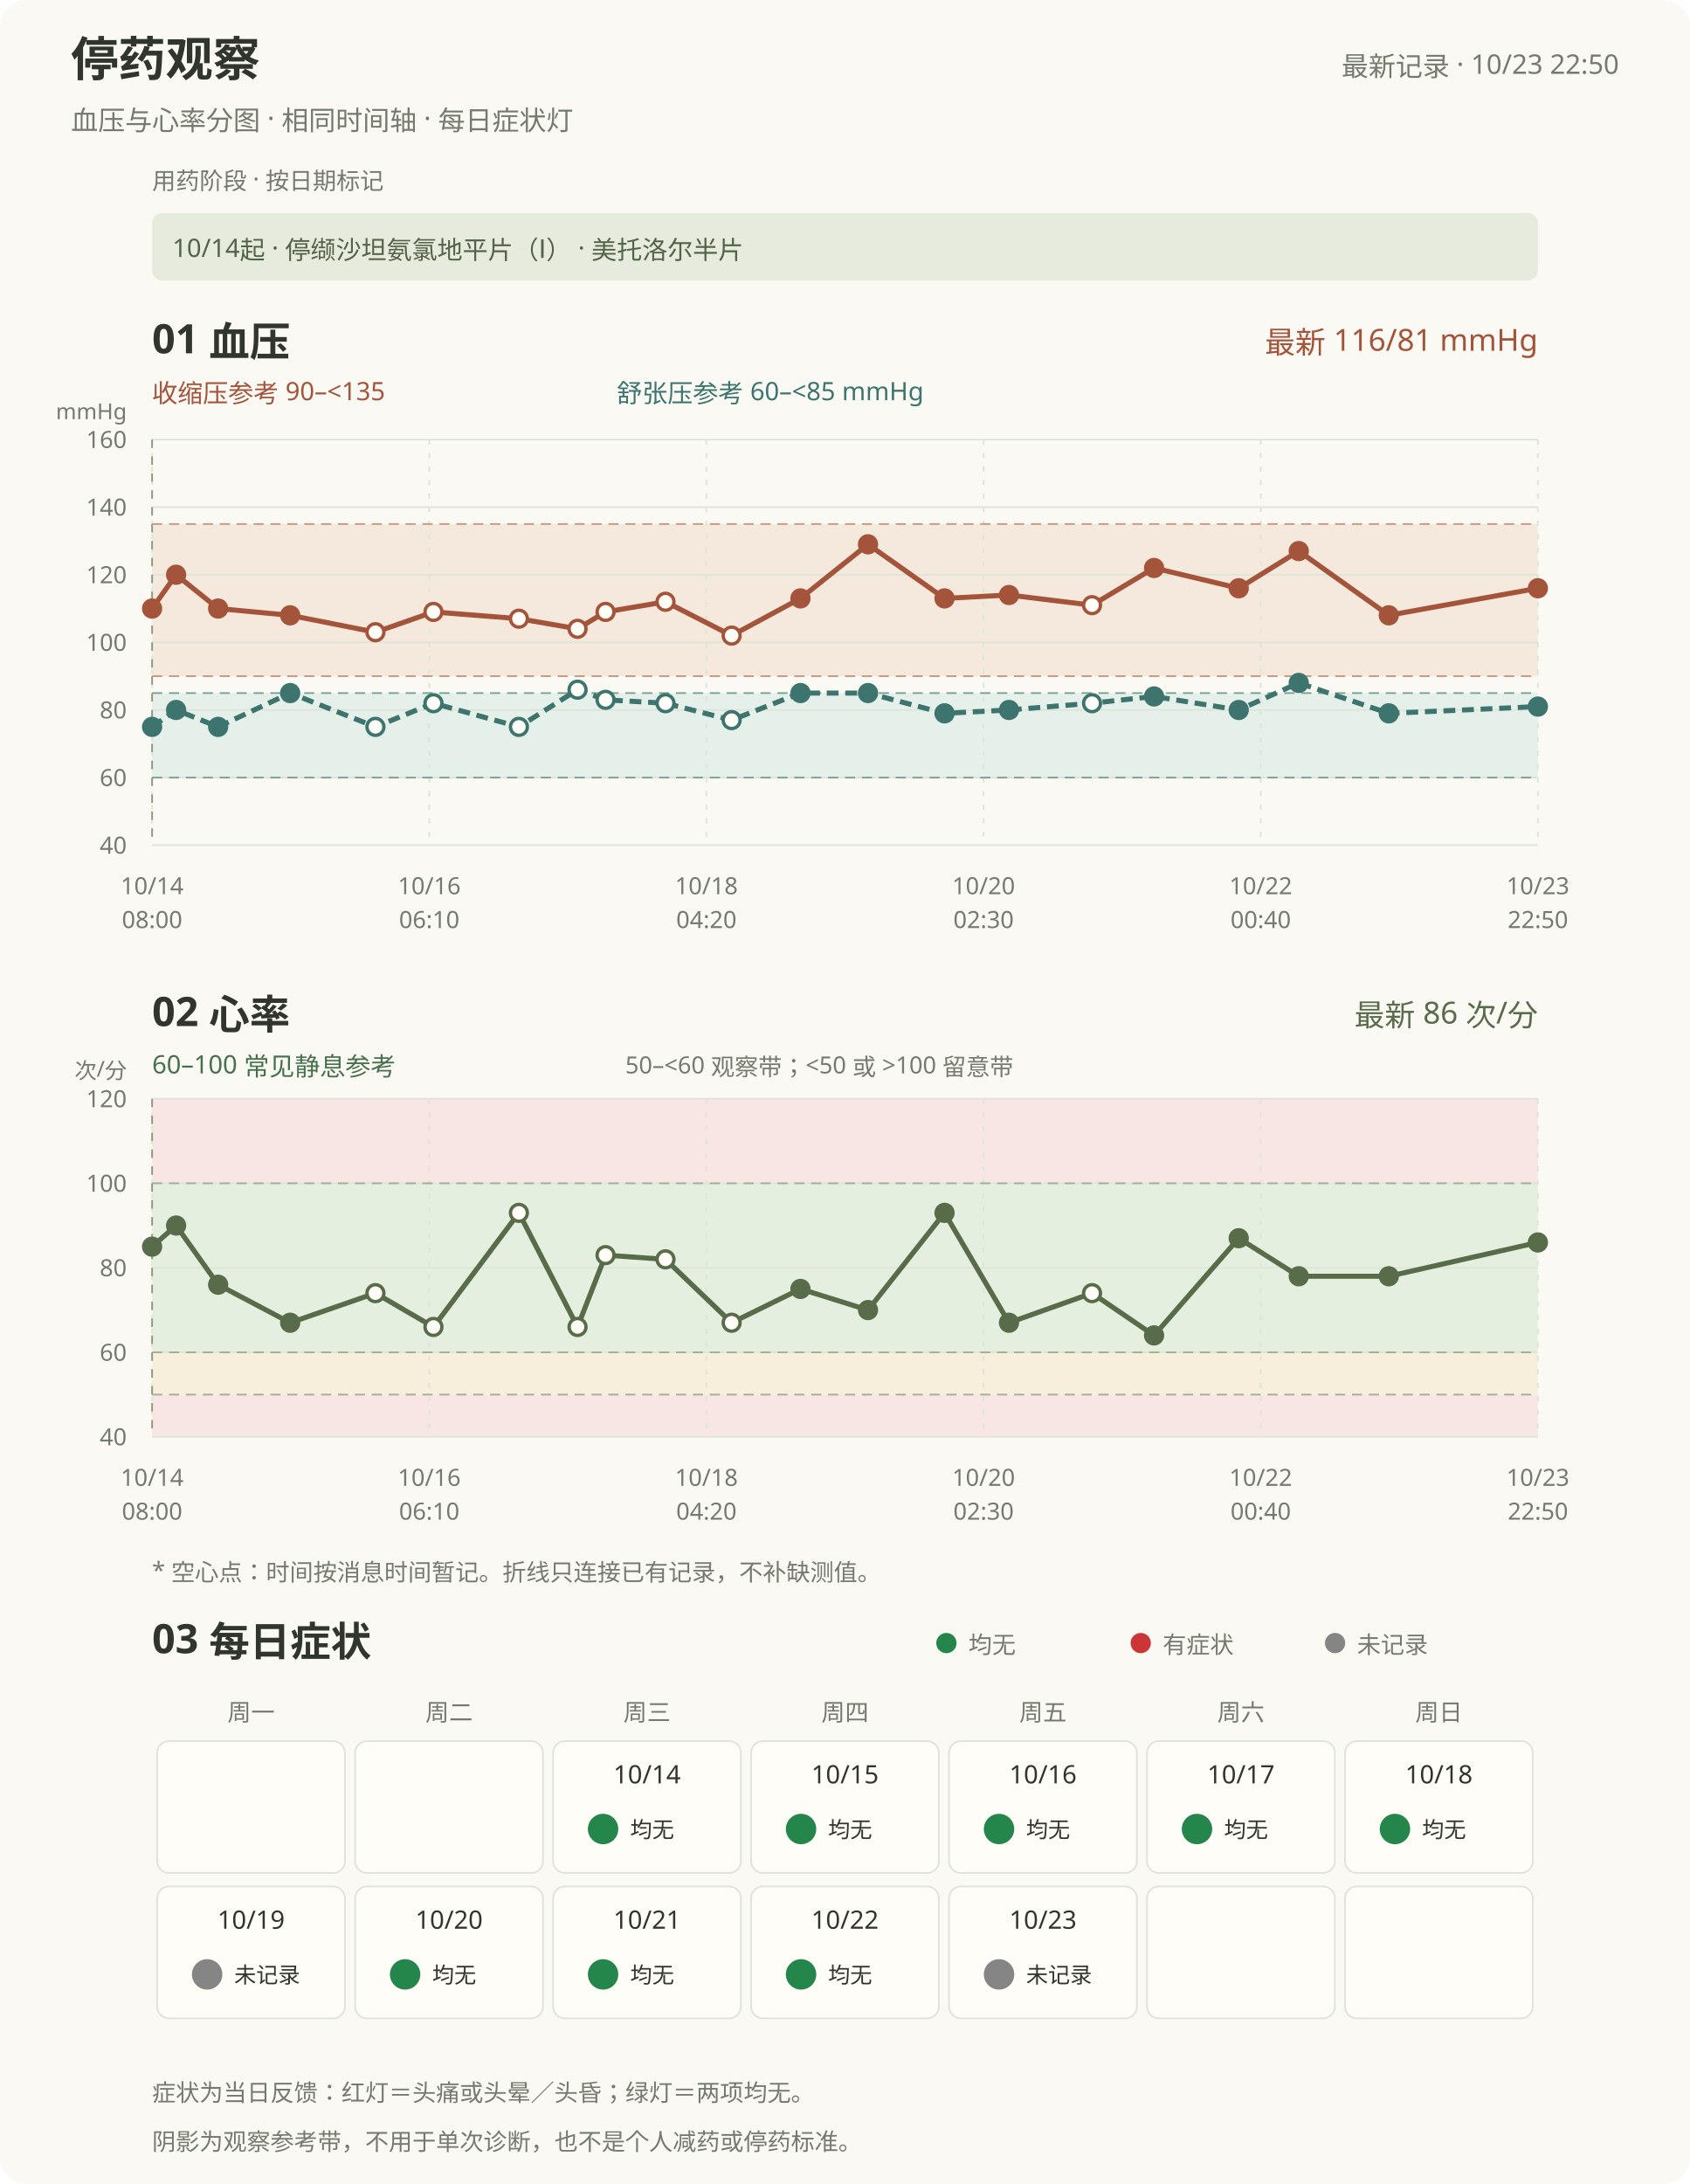
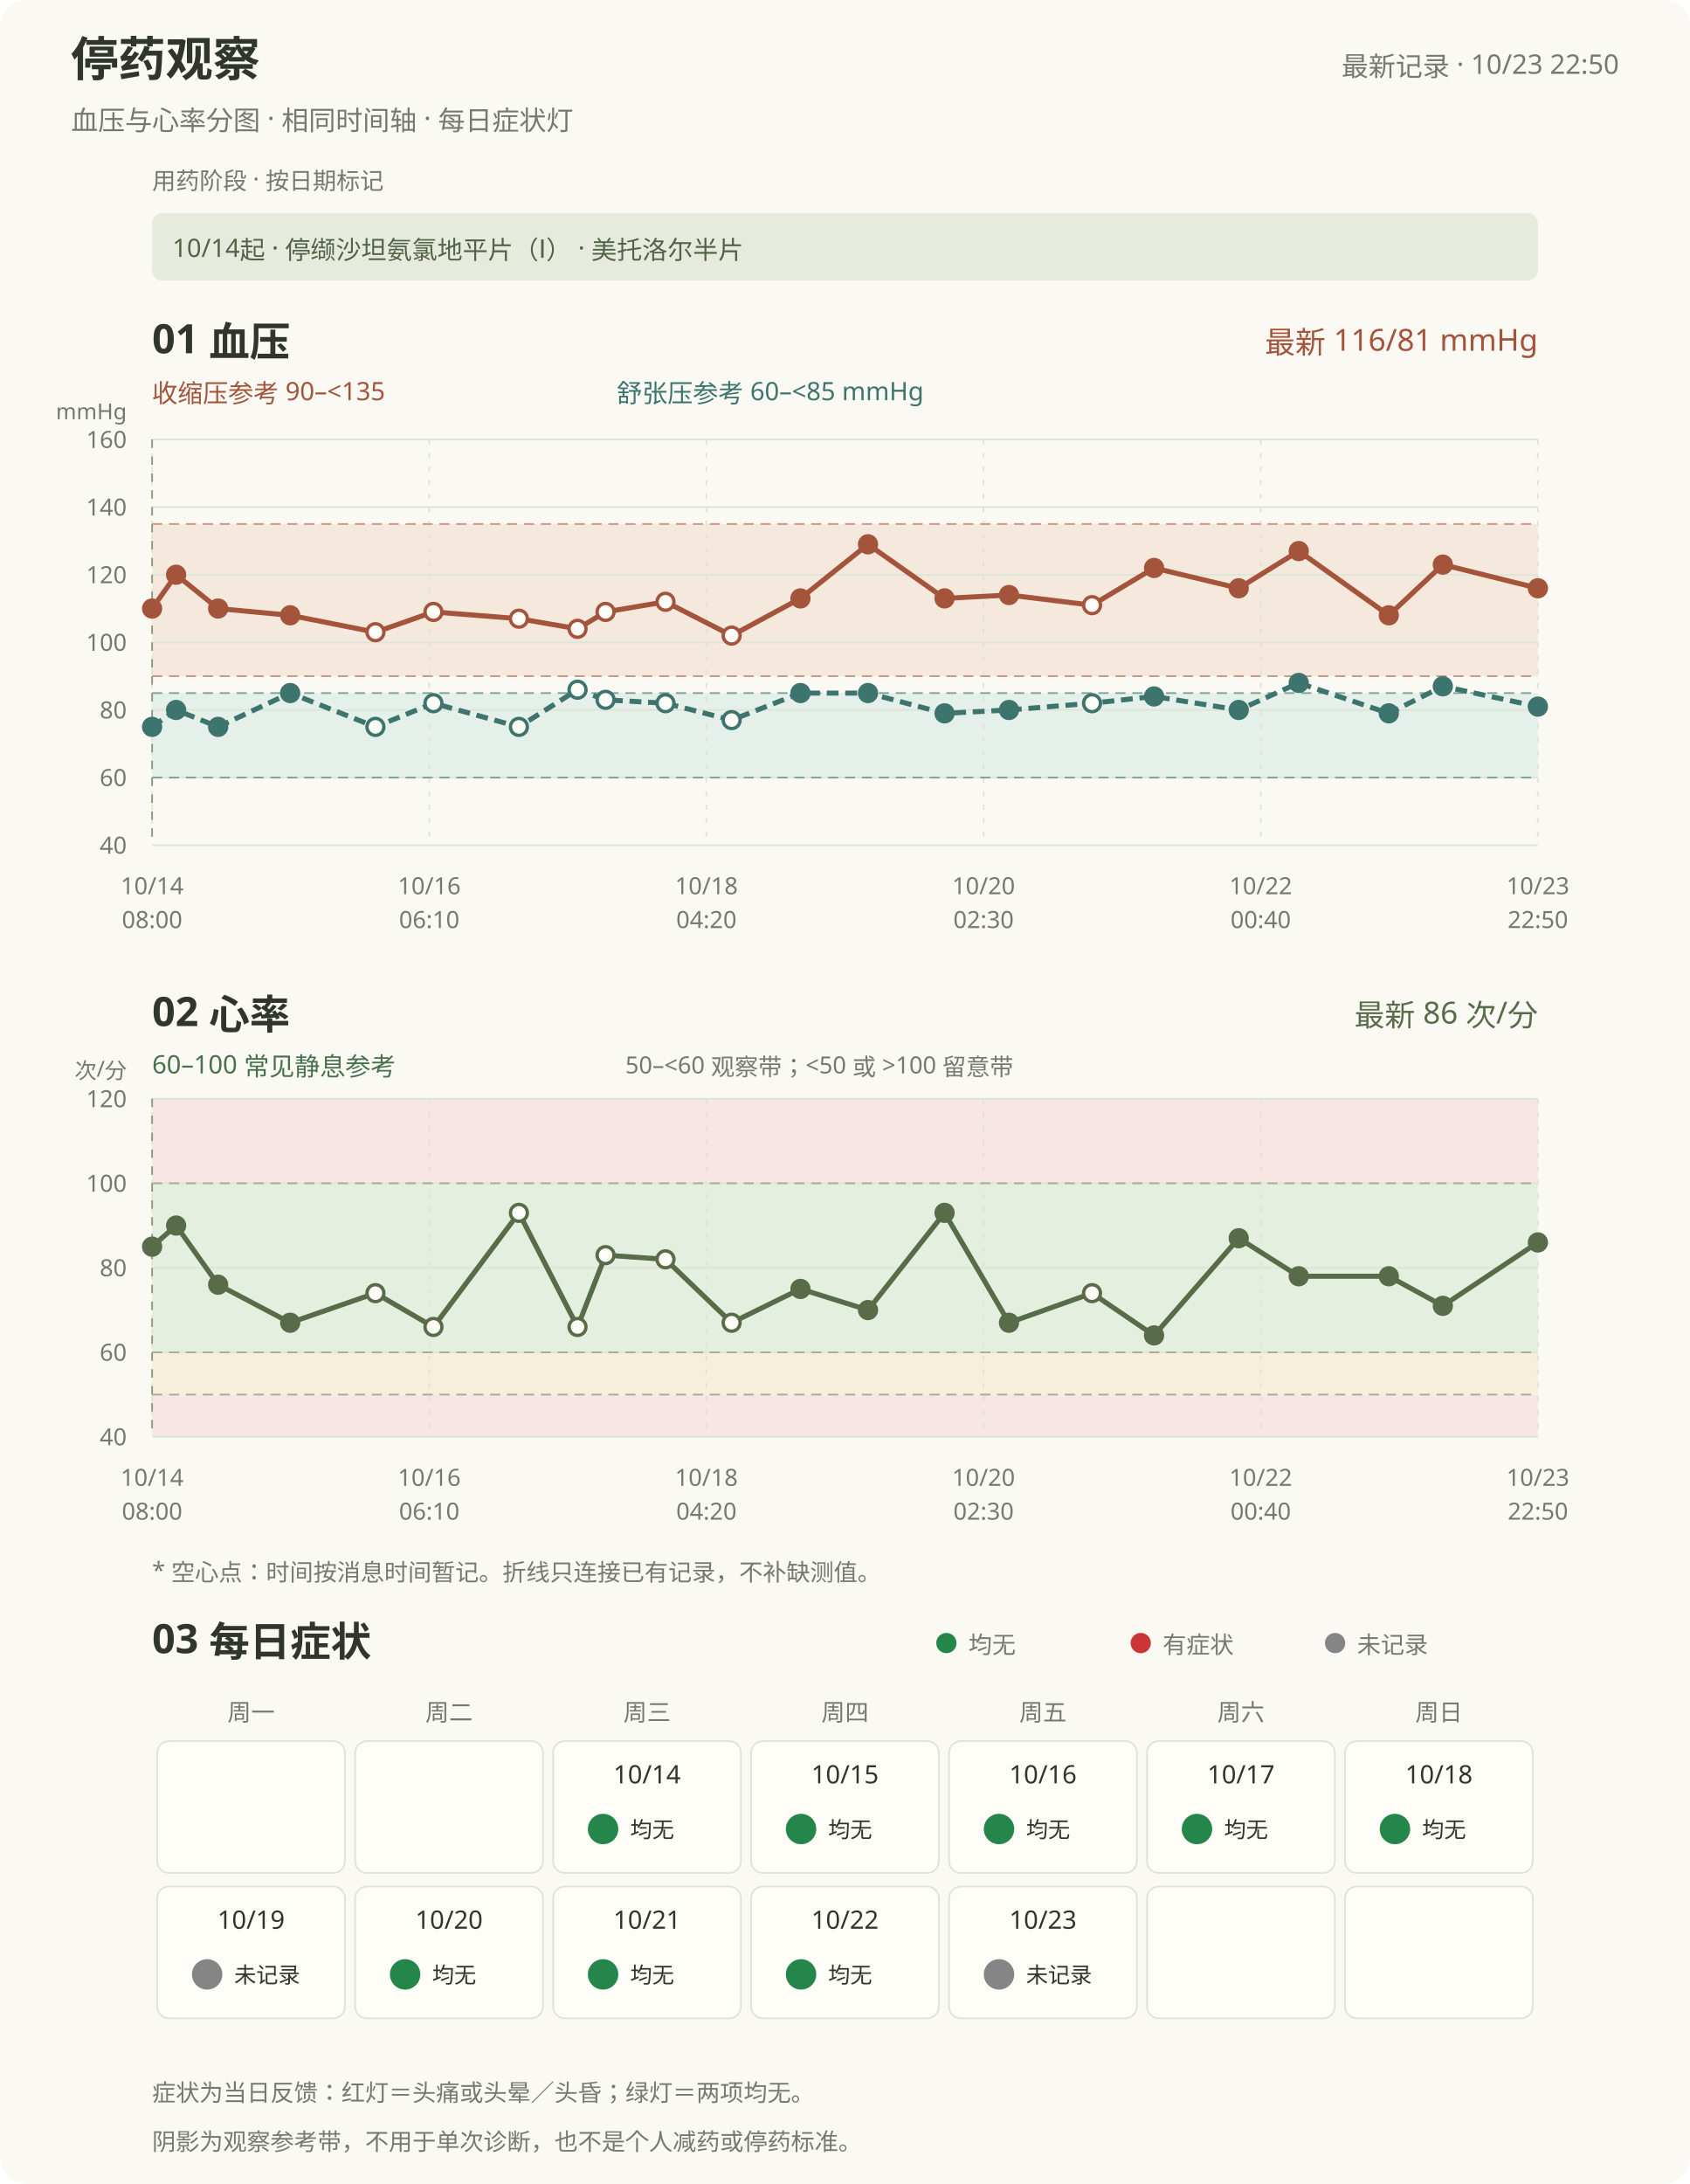
<svg xmlns="http://www.w3.org/2000/svg" viewBox="0 0 1000 1292" role="img" aria-labelledby="title desc">
  <rect width="1000" height="1292" rx="16" fill="#faf9f4" />
  <g font-family="system-ui,Microsoft YaHei,sans-serif" fill="#30362d">
    <text x="42" y="45" font-size="28" fill="#30362d" font-weight="600">停药观察</text>
    <text x="958" y="45" font-size="16" fill="#747b6e" text-anchor="end">最新记录 · 10/23 22:50</text>
    <text x="42" y="77" font-size="16" fill="#747b6e">血压与心率分图 · 相同时间轴 · 每日症状灯</text>
    <text x="90" y="112" font-size="14" fill="#747b6e">用药阶段 · 按日期标记</text>
    <rect x="90" y="126" width="820" height="40" rx="6" fill="#e7ebde" />
    <text x="102" y="152" font-size="15" fill="#536347">10/14起 · 停缬沙坦氨氯地平片（Ⅰ） · 美托洛尔半片</text>
    <text x="90" y="209" font-size="24" fill="#30362d" font-weight="600">01  血压</text>
    <text x="910" y="209" font-size="18" fill="#a4543a" text-anchor="end">最新 116/81 mmHg</text>
    <text x="90" y="238" font-size="15" fill="#a4543a">收缩压参考 90–&lt;135</text>
    <text x="365" y="238" font-size="15" fill="#3d746e">舒张压参考 60–&lt;85 mmHg</text>
    <rect data-band="systolic-90-135" x="90" y="310" width="820" height="90" fill="#f5e9de" />
    <rect data-band="diastolic-60-85" x="90" y="410" width="820" height="50" fill="#e4f0e9" />
    <text x="75" y="248" font-size="13" fill="#747b6e" text-anchor="end">mmHg</text>
    <line x1="90" y1="500" x2="910" y2="500" stroke="#dfe4d8" />
    <text x="75" y="505" font-size="14" fill="#747b6e" text-anchor="end">40</text>
    <line x1="90" y1="460" x2="910" y2="460" stroke="#dfe4d8" />
    <text x="75" y="465" font-size="14" fill="#747b6e" text-anchor="end">60</text>
    <line x1="90" y1="420" x2="910" y2="420" stroke="#dfe4d8" />
    <text x="75" y="425" font-size="14" fill="#747b6e" text-anchor="end">80</text>
    <line x1="90" y1="380" x2="910" y2="380" stroke="#dfe4d8" />
    <text x="75" y="385" font-size="14" fill="#747b6e" text-anchor="end">100</text>
    <line x1="90" y1="340" x2="910" y2="340" stroke="#dfe4d8" />
    <text x="75" y="345" font-size="14" fill="#747b6e" text-anchor="end">120</text>
    <line x1="90" y1="300" x2="910" y2="300" stroke="#dfe4d8" />
    <text x="75" y="305" font-size="14" fill="#747b6e" text-anchor="end">140</text>
    <line x1="90" y1="260" x2="910" y2="260" stroke="#dfe4d8" />
    <text x="75" y="265" font-size="14" fill="#747b6e" text-anchor="end">160</text>
    <line x1="90" y1="260" x2="90" y2="500" stroke="#dfe4d8" stroke-dasharray="3 5" />
    <text x="90" y="529" font-size="14" fill="#747b6e" text-anchor="middle">10/14</text>
    <text x="90" y="549" font-size="14" fill="#747b6e" text-anchor="middle">08:00</text>
    <line x1="254" y1="260" x2="254" y2="500" stroke="#dfe4d8" stroke-dasharray="3 5" />
    <text x="254" y="529" font-size="14" fill="#747b6e" text-anchor="middle">10/16</text>
    <text x="254" y="549" font-size="14" fill="#747b6e" text-anchor="middle">06:10</text>
    <line x1="418" y1="260" x2="418" y2="500" stroke="#dfe4d8" stroke-dasharray="3 5" />
    <text x="418" y="529" font-size="14" fill="#747b6e" text-anchor="middle">10/18</text>
    <text x="418" y="549" font-size="14" fill="#747b6e" text-anchor="middle">04:20</text>
    <line x1="582" y1="260" x2="582" y2="500" stroke="#dfe4d8" stroke-dasharray="3 5" />
    <text x="582" y="529" font-size="14" fill="#747b6e" text-anchor="middle">10/20</text>
    <text x="582" y="549" font-size="14" fill="#747b6e" text-anchor="middle">02:30</text>
    <line x1="746" y1="260" x2="746" y2="500" stroke="#dfe4d8" stroke-dasharray="3 5" />
    <text x="746" y="529" font-size="14" fill="#747b6e" text-anchor="middle">10/22</text>
    <text x="746" y="549" font-size="14" fill="#747b6e" text-anchor="middle">00:40</text>
    <line x1="910" y1="260" x2="910" y2="500" stroke="#dfe4d8" stroke-dasharray="3 5" />
    <text x="910" y="529" font-size="14" fill="#747b6e" text-anchor="middle">10/23</text>
    <text x="910" y="549" font-size="14" fill="#747b6e" text-anchor="middle">22:50</text>
    <line x1="90" y1="260" x2="90" y2="500" stroke="#8d997c" stroke-dasharray="5 5" />
    <line x1="90" y1="400" x2="910" y2="400" stroke="#c49a82" stroke-dasharray="6 4" />
    <line x1="90" y1="310" x2="910" y2="310" stroke="#c49a82" stroke-dasharray="6 4" />
    <line x1="90" y1="460" x2="910" y2="460" stroke="#7ca296" stroke-dasharray="6 4" />
    <line x1="90" y1="410" x2="910" y2="410" stroke="#7ca296" stroke-dasharray="6 4" />
-     <polyline data-series="systolic" points="90,360 104.209,340 129.076,360 171.704,364 222.147,374 256.487,362 307.048,366 341.743,372 358.321,362 393.785,356 432.92,376 473.653,354 513.617,322 558.91,354 597.038,352 646.179,358 682.887,336 732.975,348 768.498,326 821.783,364 910,348" fill="none" stroke="#a4543a" stroke-width="3" stroke-linejoin="round" />
+     <polyline data-series="systolic" points="90,360 104.209,340 129.076,360 171.704,364 222.147,374 256.487,362 307.048,366 341.743,372 358.321,362 393.785,356 432.92,376 473.653,354 513.617,322 558.91,354 597.038,352 646.179,358 682.887,336 732.975,348 768.498,326 821.783,364 853.755,334 910,348" fill="none" stroke="#a4543a" stroke-width="3" stroke-linejoin="round" />
    <circle data-reading="systolic" cx="90" cy="360" r="5" stroke="#a4543a" stroke-width="2" fill="#a4543a" />
    <circle data-reading="systolic" cx="104.209" cy="340" r="5" stroke="#a4543a" stroke-width="2" fill="#a4543a" />
    <circle data-reading="systolic" cx="129.076" cy="360" r="5" stroke="#a4543a" stroke-width="2" fill="#a4543a" />
    <circle data-reading="systolic" cx="171.704" cy="364" r="5" stroke="#a4543a" stroke-width="2" fill="#a4543a" />
    <circle data-reading="systolic" cx="222.147" cy="374" r="5" stroke="#a4543a" stroke-width="2" fill="#fffdf7" />
    <circle data-reading="systolic" cx="256.487" cy="362" r="5" stroke="#a4543a" stroke-width="2" fill="#fffdf7" />
    <circle data-reading="systolic" cx="307.048" cy="366" r="5" stroke="#a4543a" stroke-width="2" fill="#fffdf7" />
    <circle data-reading="systolic" cx="341.743" cy="372" r="5" stroke="#a4543a" stroke-width="2" fill="#fffdf7" />
    <circle data-reading="systolic" cx="358.321" cy="362" r="5" stroke="#a4543a" stroke-width="2" fill="#fffdf7" />
    <circle data-reading="systolic" cx="393.785" cy="356" r="5" stroke="#a4543a" stroke-width="2" fill="#fffdf7" />
    <circle data-reading="systolic" cx="432.92" cy="376" r="5" stroke="#a4543a" stroke-width="2" fill="#fffdf7" />
    <circle data-reading="systolic" cx="473.653" cy="354" r="5" stroke="#a4543a" stroke-width="2" fill="#a4543a" />
    <circle data-reading="systolic" cx="513.617" cy="322" r="5" stroke="#a4543a" stroke-width="2" fill="#a4543a" />
    <circle data-reading="systolic" cx="558.91" cy="354" r="5" stroke="#a4543a" stroke-width="2" fill="#a4543a" />
    <circle data-reading="systolic" cx="597.038" cy="352" r="5" stroke="#a4543a" stroke-width="2" fill="#a4543a" />
    <circle data-reading="systolic" cx="646.179" cy="358" r="5" stroke="#a4543a" stroke-width="2" fill="#fffdf7" />
    <circle data-reading="systolic" cx="682.887" cy="336" r="5" stroke="#a4543a" stroke-width="2" fill="#a4543a" />
    <circle data-reading="systolic" cx="732.975" cy="348" r="5" stroke="#a4543a" stroke-width="2" fill="#a4543a" />
    <circle data-reading="systolic" cx="768.498" cy="326" r="5" stroke="#a4543a" stroke-width="2" fill="#a4543a" />
    <circle data-reading="systolic" cx="821.783" cy="364" r="5" stroke="#a4543a" stroke-width="2" fill="#a4543a" />
+     <circle data-reading="systolic" cx="853.755" cy="334" r="5" stroke="#a4543a" stroke-width="2" fill="#a4543a" />
    <circle data-reading="systolic" cx="910" cy="348" r="5" stroke="#a4543a" stroke-width="2" fill="#a4543a" />
-     <polyline data-series="diastolic" points="90,430 104.209,420 129.076,430 171.704,410 222.147,430 256.487,416 307.048,430 341.743,408 358.321,414 393.785,416 432.92,426 473.653,410 513.617,410 558.91,422 597.038,420 646.179,416 682.887,412 732.975,420 768.498,404 821.783,422 910,418" fill="none" stroke="#3d746e" stroke-width="3" stroke-linejoin="round" stroke-dasharray="7 4" />
+     <polyline data-series="diastolic" points="90,430 104.209,420 129.076,430 171.704,410 222.147,430 256.487,416 307.048,430 341.743,408 358.321,414 393.785,416 432.92,426 473.653,410 513.617,410 558.91,422 597.038,420 646.179,416 682.887,412 732.975,420 768.498,404 821.783,422 853.755,406 910,418" fill="none" stroke="#3d746e" stroke-width="3" stroke-linejoin="round" stroke-dasharray="7 4" />
    <circle data-reading="diastolic" cx="90" cy="430" r="5" stroke="#3d746e" stroke-width="2" fill="#3d746e" />
    <circle data-reading="diastolic" cx="104.209" cy="420" r="5" stroke="#3d746e" stroke-width="2" fill="#3d746e" />
    <circle data-reading="diastolic" cx="129.076" cy="430" r="5" stroke="#3d746e" stroke-width="2" fill="#3d746e" />
    <circle data-reading="diastolic" cx="171.704" cy="410" r="5" stroke="#3d746e" stroke-width="2" fill="#3d746e" />
    <circle data-reading="diastolic" cx="222.147" cy="430" r="5" stroke="#3d746e" stroke-width="2" fill="#fffdf7" />
    <circle data-reading="diastolic" cx="256.487" cy="416" r="5" stroke="#3d746e" stroke-width="2" fill="#fffdf7" />
    <circle data-reading="diastolic" cx="307.048" cy="430" r="5" stroke="#3d746e" stroke-width="2" fill="#fffdf7" />
    <circle data-reading="diastolic" cx="341.743" cy="408" r="5" stroke="#3d746e" stroke-width="2" fill="#fffdf7" />
    <circle data-reading="diastolic" cx="358.321" cy="414" r="5" stroke="#3d746e" stroke-width="2" fill="#fffdf7" />
    <circle data-reading="diastolic" cx="393.785" cy="416" r="5" stroke="#3d746e" stroke-width="2" fill="#fffdf7" />
    <circle data-reading="diastolic" cx="432.92" cy="426" r="5" stroke="#3d746e" stroke-width="2" fill="#fffdf7" />
    <circle data-reading="diastolic" cx="473.653" cy="410" r="5" stroke="#3d746e" stroke-width="2" fill="#3d746e" />
    <circle data-reading="diastolic" cx="513.617" cy="410" r="5" stroke="#3d746e" stroke-width="2" fill="#3d746e" />
    <circle data-reading="diastolic" cx="558.91" cy="422" r="5" stroke="#3d746e" stroke-width="2" fill="#3d746e" />
    <circle data-reading="diastolic" cx="597.038" cy="420" r="5" stroke="#3d746e" stroke-width="2" fill="#3d746e" />
    <circle data-reading="diastolic" cx="646.179" cy="416" r="5" stroke="#3d746e" stroke-width="2" fill="#fffdf7" />
    <circle data-reading="diastolic" cx="682.887" cy="412" r="5" stroke="#3d746e" stroke-width="2" fill="#3d746e" />
    <circle data-reading="diastolic" cx="732.975" cy="420" r="5" stroke="#3d746e" stroke-width="2" fill="#3d746e" />
    <circle data-reading="diastolic" cx="768.498" cy="404" r="5" stroke="#3d746e" stroke-width="2" fill="#3d746e" />
    <circle data-reading="diastolic" cx="821.783" cy="422" r="5" stroke="#3d746e" stroke-width="2" fill="#3d746e" />
+     <circle data-reading="diastolic" cx="853.755" cy="406" r="5" stroke="#3d746e" stroke-width="2" fill="#3d746e" />
    <circle data-reading="diastolic" cx="910" cy="418" r="5" stroke="#3d746e" stroke-width="2" fill="#3d746e" />
    <text x="90" y="607" font-size="24" fill="#30362d" font-weight="600">02  心率</text>
    <text x="910" y="607" font-size="18" fill="#586c4a" text-anchor="end">最新 86 次/分</text>
    <text x="90" y="635" font-size="15" fill="#47714c">60–100 常见静息参考</text>
    <text x="370" y="635" font-size="14" fill="#747b6e">50–&lt;60 观察带；&lt;50 或 &gt;100 留意带</text>
    <rect data-band="heart-low" x="90" y="825" width="820" height="25" fill="#f7e6e3" />
    <rect data-band="heart-observe" x="90" y="800" width="820" height="25" fill="#f7efdb" />
    <rect data-band="heart-reference-60-100" x="90" y="700" width="820" height="100" fill="#e5efdf" />
    <rect data-band="heart-high" x="90" y="650" width="820" height="50" fill="#f7e6e3" />
    <text x="75" y="638" font-size="13" fill="#747b6e" text-anchor="end">次/分</text>
    <line x1="90" y1="850" x2="910" y2="850" stroke="#dfe4d8" />
    <text x="75" y="855" font-size="14" fill="#747b6e" text-anchor="end">40</text>
    <line x1="90" y1="800" x2="910" y2="800" stroke="#dfe4d8" />
    <text x="75" y="805" font-size="14" fill="#747b6e" text-anchor="end">60</text>
    <line x1="90" y1="750" x2="910" y2="750" stroke="#dfe4d8" />
    <text x="75" y="755" font-size="14" fill="#747b6e" text-anchor="end">80</text>
    <line x1="90" y1="700" x2="910" y2="700" stroke="#dfe4d8" />
    <text x="75" y="705" font-size="14" fill="#747b6e" text-anchor="end">100</text>
    <line x1="90" y1="650" x2="910" y2="650" stroke="#dfe4d8" />
    <text x="75" y="655" font-size="14" fill="#747b6e" text-anchor="end">120</text>
    <line x1="90" y1="650" x2="90" y2="850" stroke="#dfe4d8" stroke-dasharray="3 5" />
    <text x="90" y="879" font-size="14" fill="#747b6e" text-anchor="middle">10/14</text>
    <text x="90" y="899" font-size="14" fill="#747b6e" text-anchor="middle">08:00</text>
    <line x1="254" y1="650" x2="254" y2="850" stroke="#dfe4d8" stroke-dasharray="3 5" />
    <text x="254" y="879" font-size="14" fill="#747b6e" text-anchor="middle">10/16</text>
    <text x="254" y="899" font-size="14" fill="#747b6e" text-anchor="middle">06:10</text>
    <line x1="418" y1="650" x2="418" y2="850" stroke="#dfe4d8" stroke-dasharray="3 5" />
    <text x="418" y="879" font-size="14" fill="#747b6e" text-anchor="middle">10/18</text>
    <text x="418" y="899" font-size="14" fill="#747b6e" text-anchor="middle">04:20</text>
    <line x1="582" y1="650" x2="582" y2="850" stroke="#dfe4d8" stroke-dasharray="3 5" />
    <text x="582" y="879" font-size="14" fill="#747b6e" text-anchor="middle">10/20</text>
    <text x="582" y="899" font-size="14" fill="#747b6e" text-anchor="middle">02:30</text>
    <line x1="746" y1="650" x2="746" y2="850" stroke="#dfe4d8" stroke-dasharray="3 5" />
    <text x="746" y="879" font-size="14" fill="#747b6e" text-anchor="middle">10/22</text>
    <text x="746" y="899" font-size="14" fill="#747b6e" text-anchor="middle">00:40</text>
    <line x1="910" y1="650" x2="910" y2="850" stroke="#dfe4d8" stroke-dasharray="3 5" />
    <text x="910" y="879" font-size="14" fill="#747b6e" text-anchor="middle">10/23</text>
    <text x="910" y="899" font-size="14" fill="#747b6e" text-anchor="middle">22:50</text>
    <line x1="90" y1="650" x2="90" y2="850" stroke="#8d997c" stroke-dasharray="5 5" />
    <line x1="90" y1="825" x2="910" y2="825" stroke="#a2af94" stroke-dasharray="6 4" />
    <line x1="90" y1="800" x2="910" y2="800" stroke="#a2af94" stroke-dasharray="6 4" />
    <line x1="90" y1="700" x2="910" y2="700" stroke="#a2af94" stroke-dasharray="6 4" />
-     <polyline data-series="heartRate" points="90,737.5 104.209,725 129.076,760 171.704,782.5 222.147,765 256.487,785 307.048,717.5 341.743,785 358.321,742.5 393.785,745 432.92,782.5 473.653,762.5 513.617,775 558.91,717.5 597.038,782.5 646.179,765 682.887,790 732.975,732.5 768.498,755 821.783,755 910,735" fill="none" stroke="#586c4a" stroke-width="3" stroke-linejoin="round" />
+     <polyline data-series="heartRate" points="90,737.5 104.209,725 129.076,760 171.704,782.5 222.147,765 256.487,785 307.048,717.5 341.743,785 358.321,742.5 393.785,745 432.92,782.5 473.653,762.5 513.617,775 558.91,717.5 597.038,782.5 646.179,765 682.887,790 732.975,732.5 768.498,755 821.783,755 853.755,772.5 910,735" fill="none" stroke="#586c4a" stroke-width="3" stroke-linejoin="round" />
    <circle data-reading="heartRate" cx="90" cy="737.5" r="5" stroke="#586c4a" stroke-width="2" fill="#586c4a" />
    <circle data-reading="heartRate" cx="104.209" cy="725" r="5" stroke="#586c4a" stroke-width="2" fill="#586c4a" />
    <circle data-reading="heartRate" cx="129.076" cy="760" r="5" stroke="#586c4a" stroke-width="2" fill="#586c4a" />
    <circle data-reading="heartRate" cx="171.704" cy="782.5" r="5" stroke="#586c4a" stroke-width="2" fill="#586c4a" />
    <circle data-reading="heartRate" cx="222.147" cy="765" r="5" stroke="#586c4a" stroke-width="2" fill="#fffdf7" />
    <circle data-reading="heartRate" cx="256.487" cy="785" r="5" stroke="#586c4a" stroke-width="2" fill="#fffdf7" />
    <circle data-reading="heartRate" cx="307.048" cy="717.5" r="5" stroke="#586c4a" stroke-width="2" fill="#fffdf7" />
    <circle data-reading="heartRate" cx="341.743" cy="785" r="5" stroke="#586c4a" stroke-width="2" fill="#fffdf7" />
    <circle data-reading="heartRate" cx="358.321" cy="742.5" r="5" stroke="#586c4a" stroke-width="2" fill="#fffdf7" />
    <circle data-reading="heartRate" cx="393.785" cy="745" r="5" stroke="#586c4a" stroke-width="2" fill="#fffdf7" />
    <circle data-reading="heartRate" cx="432.92" cy="782.5" r="5" stroke="#586c4a" stroke-width="2" fill="#fffdf7" />
    <circle data-reading="heartRate" cx="473.653" cy="762.5" r="5" stroke="#586c4a" stroke-width="2" fill="#586c4a" />
    <circle data-reading="heartRate" cx="513.617" cy="775" r="5" stroke="#586c4a" stroke-width="2" fill="#586c4a" />
    <circle data-reading="heartRate" cx="558.91" cy="717.5" r="5" stroke="#586c4a" stroke-width="2" fill="#586c4a" />
    <circle data-reading="heartRate" cx="597.038" cy="782.5" r="5" stroke="#586c4a" stroke-width="2" fill="#586c4a" />
    <circle data-reading="heartRate" cx="646.179" cy="765" r="5" stroke="#586c4a" stroke-width="2" fill="#fffdf7" />
    <circle data-reading="heartRate" cx="682.887" cy="790" r="5" stroke="#586c4a" stroke-width="2" fill="#586c4a" />
    <circle data-reading="heartRate" cx="732.975" cy="732.5" r="5" stroke="#586c4a" stroke-width="2" fill="#586c4a" />
    <circle data-reading="heartRate" cx="768.498" cy="755" r="5" stroke="#586c4a" stroke-width="2" fill="#586c4a" />
    <circle data-reading="heartRate" cx="821.783" cy="755" r="5" stroke="#586c4a" stroke-width="2" fill="#586c4a" />
+     <circle data-reading="heartRate" cx="853.755" cy="772.5" r="5" stroke="#586c4a" stroke-width="2" fill="#586c4a" />
    <circle data-reading="heartRate" cx="910" cy="735" r="5" stroke="#586c4a" stroke-width="2" fill="#586c4a" />
    <text x="90" y="934" font-size="14" fill="#747b6e">* 空心点：时间按消息时间暂记。折线只连接已有记录，不补缺测值。</text>
    <text x="90" y="978" font-size="24" fill="#30362d" font-weight="600">03  每日症状</text>
    <circle cx="560" cy="972" r="6" fill="#24864b" />
    <text x="573" y="978" font-size="14" fill="#747b6e">均无</text>
    <circle cx="675" cy="972" r="6" fill="#cc3535" />
    <text x="688" y="978" font-size="14" fill="#747b6e">有症状</text>
    <circle cx="790" cy="972" r="6" fill="#858585" />
    <text x="803" y="978" font-size="14" fill="#747b6e">未记录</text>
    <text x="148.571" y="1018" font-size="14" fill="#747b6e" text-anchor="middle">周一</text>
    <text x="265.714" y="1018" font-size="14" fill="#747b6e" text-anchor="middle">周二</text>
    <text x="382.857" y="1018" font-size="14" fill="#747b6e" text-anchor="middle">周三</text>
    <text x="500" y="1018" font-size="14" fill="#747b6e" text-anchor="middle">周四</text>
    <text x="617.143" y="1018" font-size="14" fill="#747b6e" text-anchor="middle">周五</text>
    <text x="734.286" y="1018" font-size="14" fill="#747b6e" text-anchor="middle">周六</text>
    <text x="851.429" y="1018" font-size="14" fill="#747b6e" text-anchor="middle">周日</text>
    <rect x="93" y="1030" width="111.143" height="78" rx="7" fill="#fffdf7" stroke="#dfe4d8" />
    <rect x="210.143" y="1030" width="111.143" height="78" rx="7" fill="#fffdf7" stroke="#dfe4d8" />
    <rect x="327.286" y="1030" width="111.143" height="78" rx="7" fill="#fffdf7" stroke="#dfe4d8" />
    <rect x="444.429" y="1030" width="111.143" height="78" rx="7" fill="#fffdf7" stroke="#dfe4d8" />
    <rect x="561.571" y="1030" width="111.143" height="78" rx="7" fill="#fffdf7" stroke="#dfe4d8" />
    <rect x="678.714" y="1030" width="111.143" height="78" rx="7" fill="#fffdf7" stroke="#dfe4d8" />
    <rect x="795.857" y="1030" width="111.143" height="78" rx="7" fill="#fffdf7" stroke="#dfe4d8" />
    <rect x="93" y="1116" width="111.143" height="78" rx="7" fill="#fffdf7" stroke="#dfe4d8" />
    <rect x="210.143" y="1116" width="111.143" height="78" rx="7" fill="#fffdf7" stroke="#dfe4d8" />
    <rect x="327.286" y="1116" width="111.143" height="78" rx="7" fill="#fffdf7" stroke="#dfe4d8" />
    <rect x="444.429" y="1116" width="111.143" height="78" rx="7" fill="#fffdf7" stroke="#dfe4d8" />
    <rect x="561.571" y="1116" width="111.143" height="78" rx="7" fill="#fffdf7" stroke="#dfe4d8" />
    <rect x="678.714" y="1116" width="111.143" height="78" rx="7" fill="#fffdf7" stroke="#dfe4d8" />
    <rect x="795.857" y="1116" width="111.143" height="78" rx="7" fill="#fffdf7" stroke="#dfe4d8" />
    <g data-symptom-date="2026-10-14" role="img" aria-label="2026-10-14 头痛：无，头晕／头昏：无">
      <text x="382.857" y="1055" font-size="15" fill="#30362d" text-anchor="middle">10/14</text>
      <circle cx="356.857" cy="1082" r="9" fill="#24864b" />
      <text x="372.857" y="1087" font-size="13" fill="#30362d">均无</text>
    </g>
    <g data-symptom-date="2026-10-15" role="img" aria-label="2026-10-15 头痛：无，头晕／头昏：无">
      <text x="500" y="1055" font-size="15" fill="#30362d" text-anchor="middle">10/15</text>
      <circle cx="474" cy="1082" r="9" fill="#24864b" />
      <text x="490" y="1087" font-size="13" fill="#30362d">均无</text>
    </g>
    <g data-symptom-date="2026-10-16" role="img" aria-label="2026-10-16 头痛：无，头晕／头昏：无">
      <text x="617.143" y="1055" font-size="15" fill="#30362d" text-anchor="middle">10/16</text>
      <circle cx="591.143" cy="1082" r="9" fill="#24864b" />
      <text x="607.143" y="1087" font-size="13" fill="#30362d">均无</text>
    </g>
    <g data-symptom-date="2026-10-17" role="img" aria-label="2026-10-17 头痛：无，头晕／头昏：无">
      <text x="734.286" y="1055" font-size="15" fill="#30362d" text-anchor="middle">10/17</text>
      <circle cx="708.286" cy="1082" r="9" fill="#24864b" />
      <text x="724.286" y="1087" font-size="13" fill="#30362d">均无</text>
    </g>
    <g data-symptom-date="2026-10-18" role="img" aria-label="2026-10-18 头痛：无，头晕／头昏：无">
      <text x="851.429" y="1055" font-size="15" fill="#30362d" text-anchor="middle">10/18</text>
      <circle cx="825.429" cy="1082" r="9" fill="#24864b" />
      <text x="841.429" y="1087" font-size="13" fill="#30362d">均无</text>
    </g>
    <g data-symptom-date="2026-10-19" role="img" aria-label="2026-10-19 头痛：未记录，头晕／头昏：未记录">
      <text x="148.571" y="1141" font-size="15" fill="#30362d" text-anchor="middle">10/19</text>
      <circle cx="122.571" cy="1168" r="9" fill="#858585" />
      <text x="138.571" y="1173" font-size="13" fill="#30362d">未记录</text>
    </g>
    <g data-symptom-date="2026-10-20" role="img" aria-label="2026-10-20 头痛：无，头晕／头昏：无">
      <text x="265.714" y="1141" font-size="15" fill="#30362d" text-anchor="middle">10/20</text>
      <circle cx="239.714" cy="1168" r="9" fill="#24864b" />
      <text x="255.714" y="1173" font-size="13" fill="#30362d">均无</text>
    </g>
    <g data-symptom-date="2026-10-21" role="img" aria-label="2026-10-21 头痛：无，头晕／头昏：无">
      <text x="382.857" y="1141" font-size="15" fill="#30362d" text-anchor="middle">10/21</text>
      <circle cx="356.857" cy="1168" r="9" fill="#24864b" />
      <text x="372.857" y="1173" font-size="13" fill="#30362d">均无</text>
    </g>
    <g data-symptom-date="2026-10-22" role="img" aria-label="2026-10-22 头痛：无，头晕／头昏：无">
      <text x="500" y="1141" font-size="15" fill="#30362d" text-anchor="middle">10/22</text>
      <circle cx="474" cy="1168" r="9" fill="#24864b" />
      <text x="490" y="1173" font-size="13" fill="#30362d">均无</text>
    </g>
    <g data-symptom-date="2026-10-23" role="img" aria-label="2026-10-23 头痛：未记录，头晕／头昏：未记录">
      <text x="617.143" y="1141" font-size="15" fill="#30362d" text-anchor="middle">10/23</text>
      <circle cx="591.143" cy="1168" r="9" fill="#858585" />
      <text x="607.143" y="1173" font-size="13" fill="#30362d">未记录</text>
    </g>
    <text x="90" y="1243" font-size="14" fill="#747b6e">症状为当日反馈：红灯＝头痛或头晕／头昏；绿灯＝两项均无。</text>
    <text x="90" y="1272" font-size="14" fill="#747b6e">阴影为观察参考带，不用于单次诊断，也不是个人减药或停药标准。</text>
  </g>
</svg>
